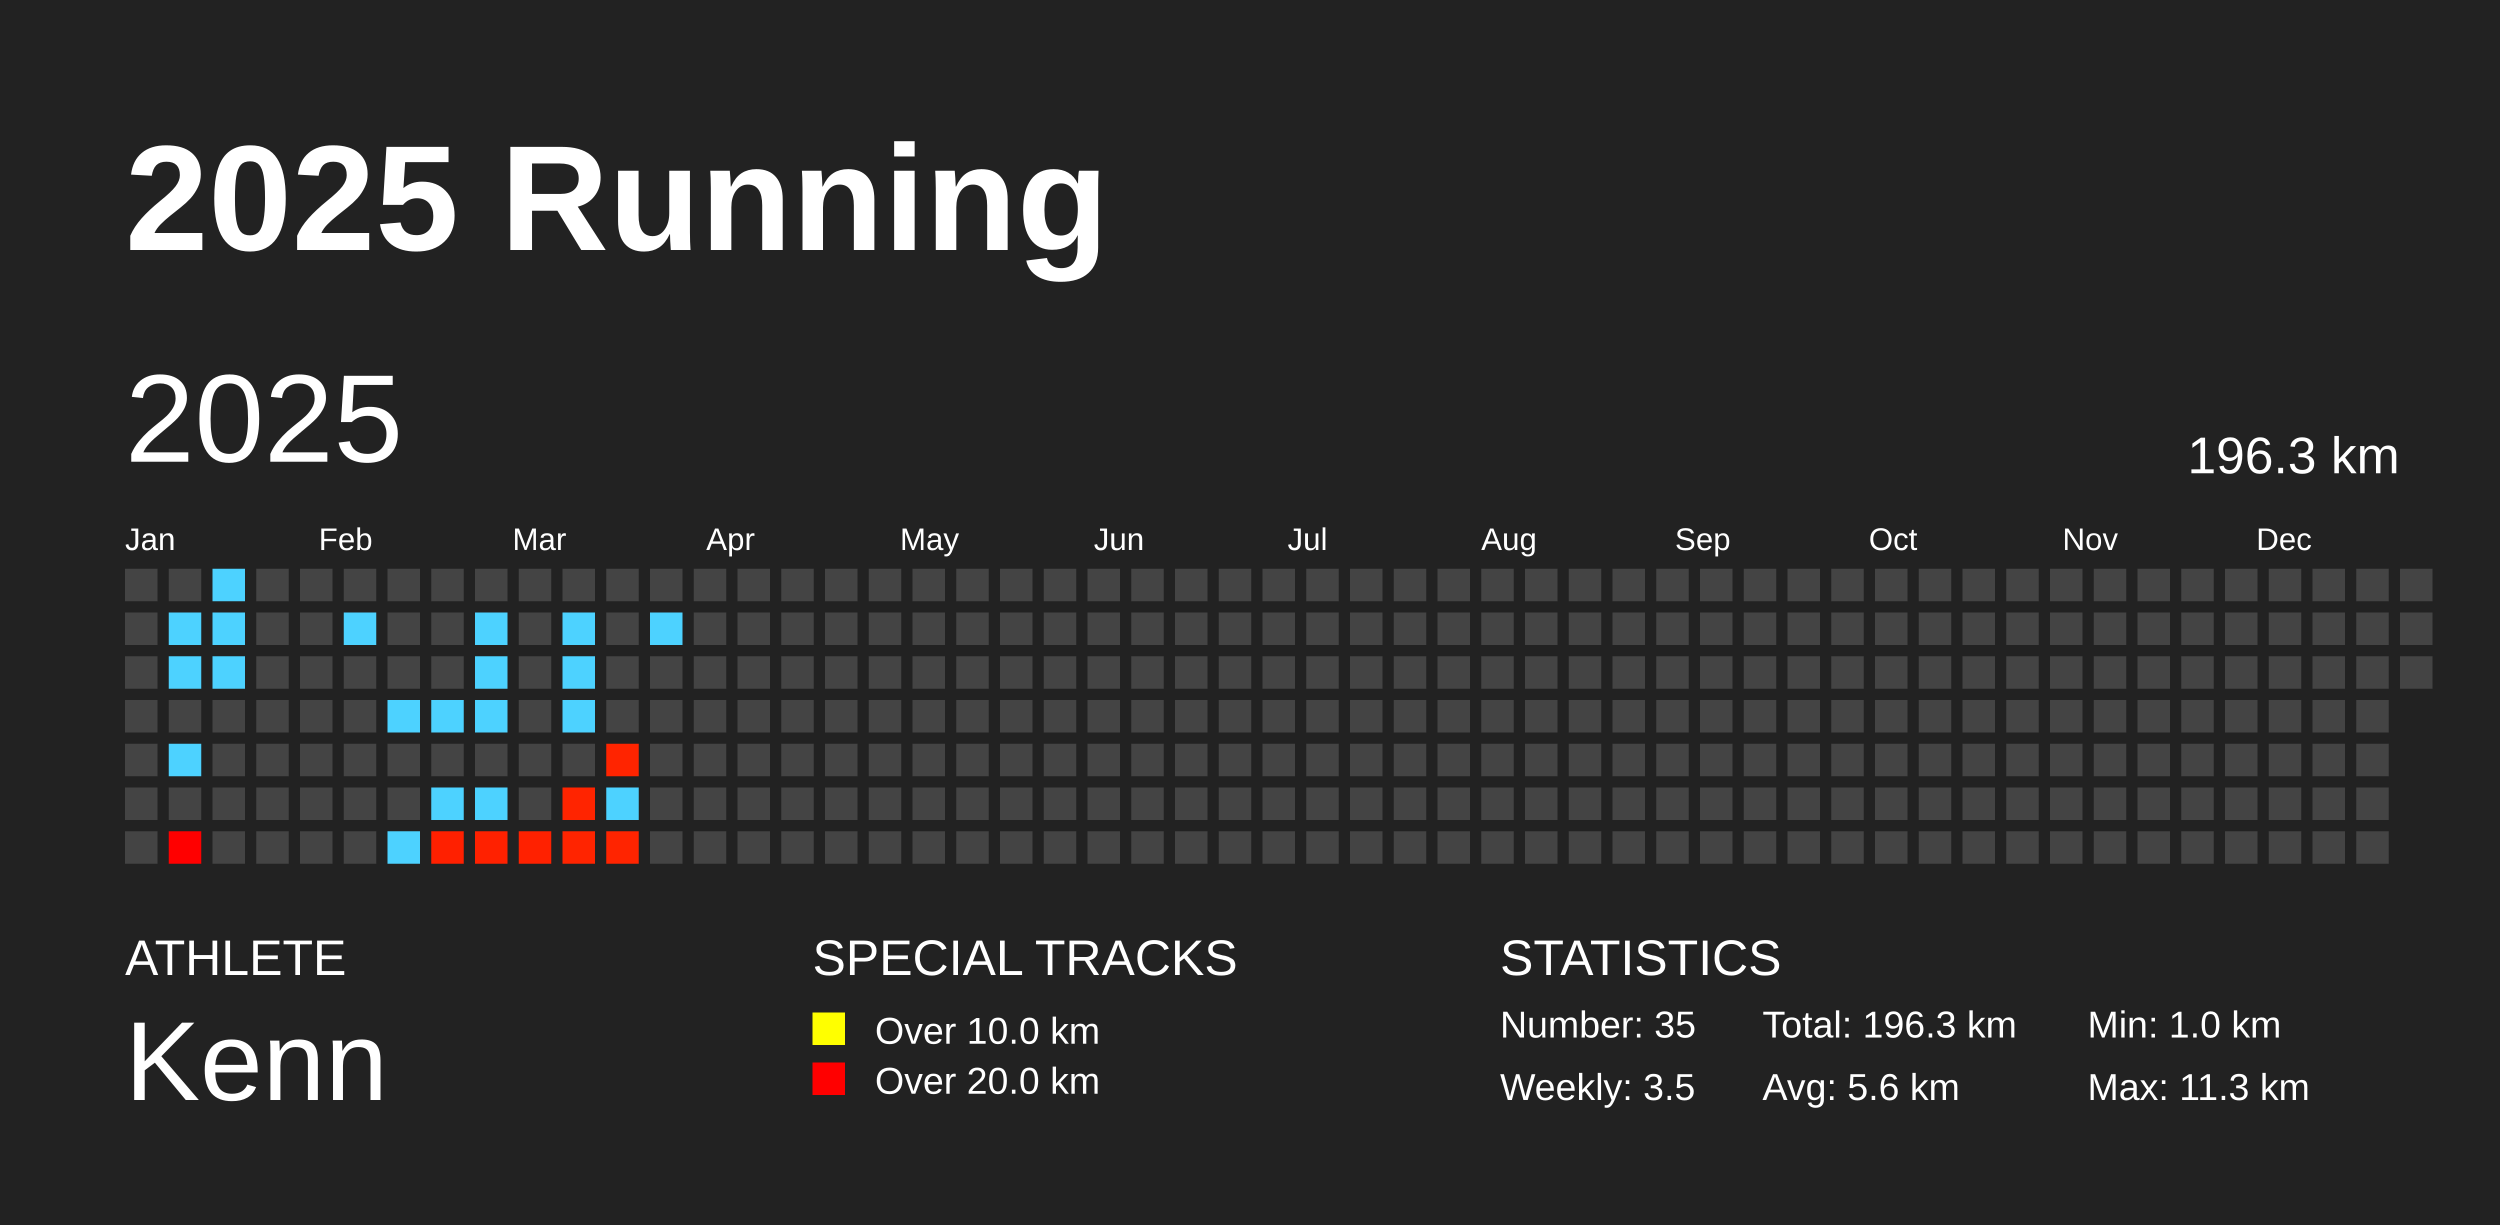
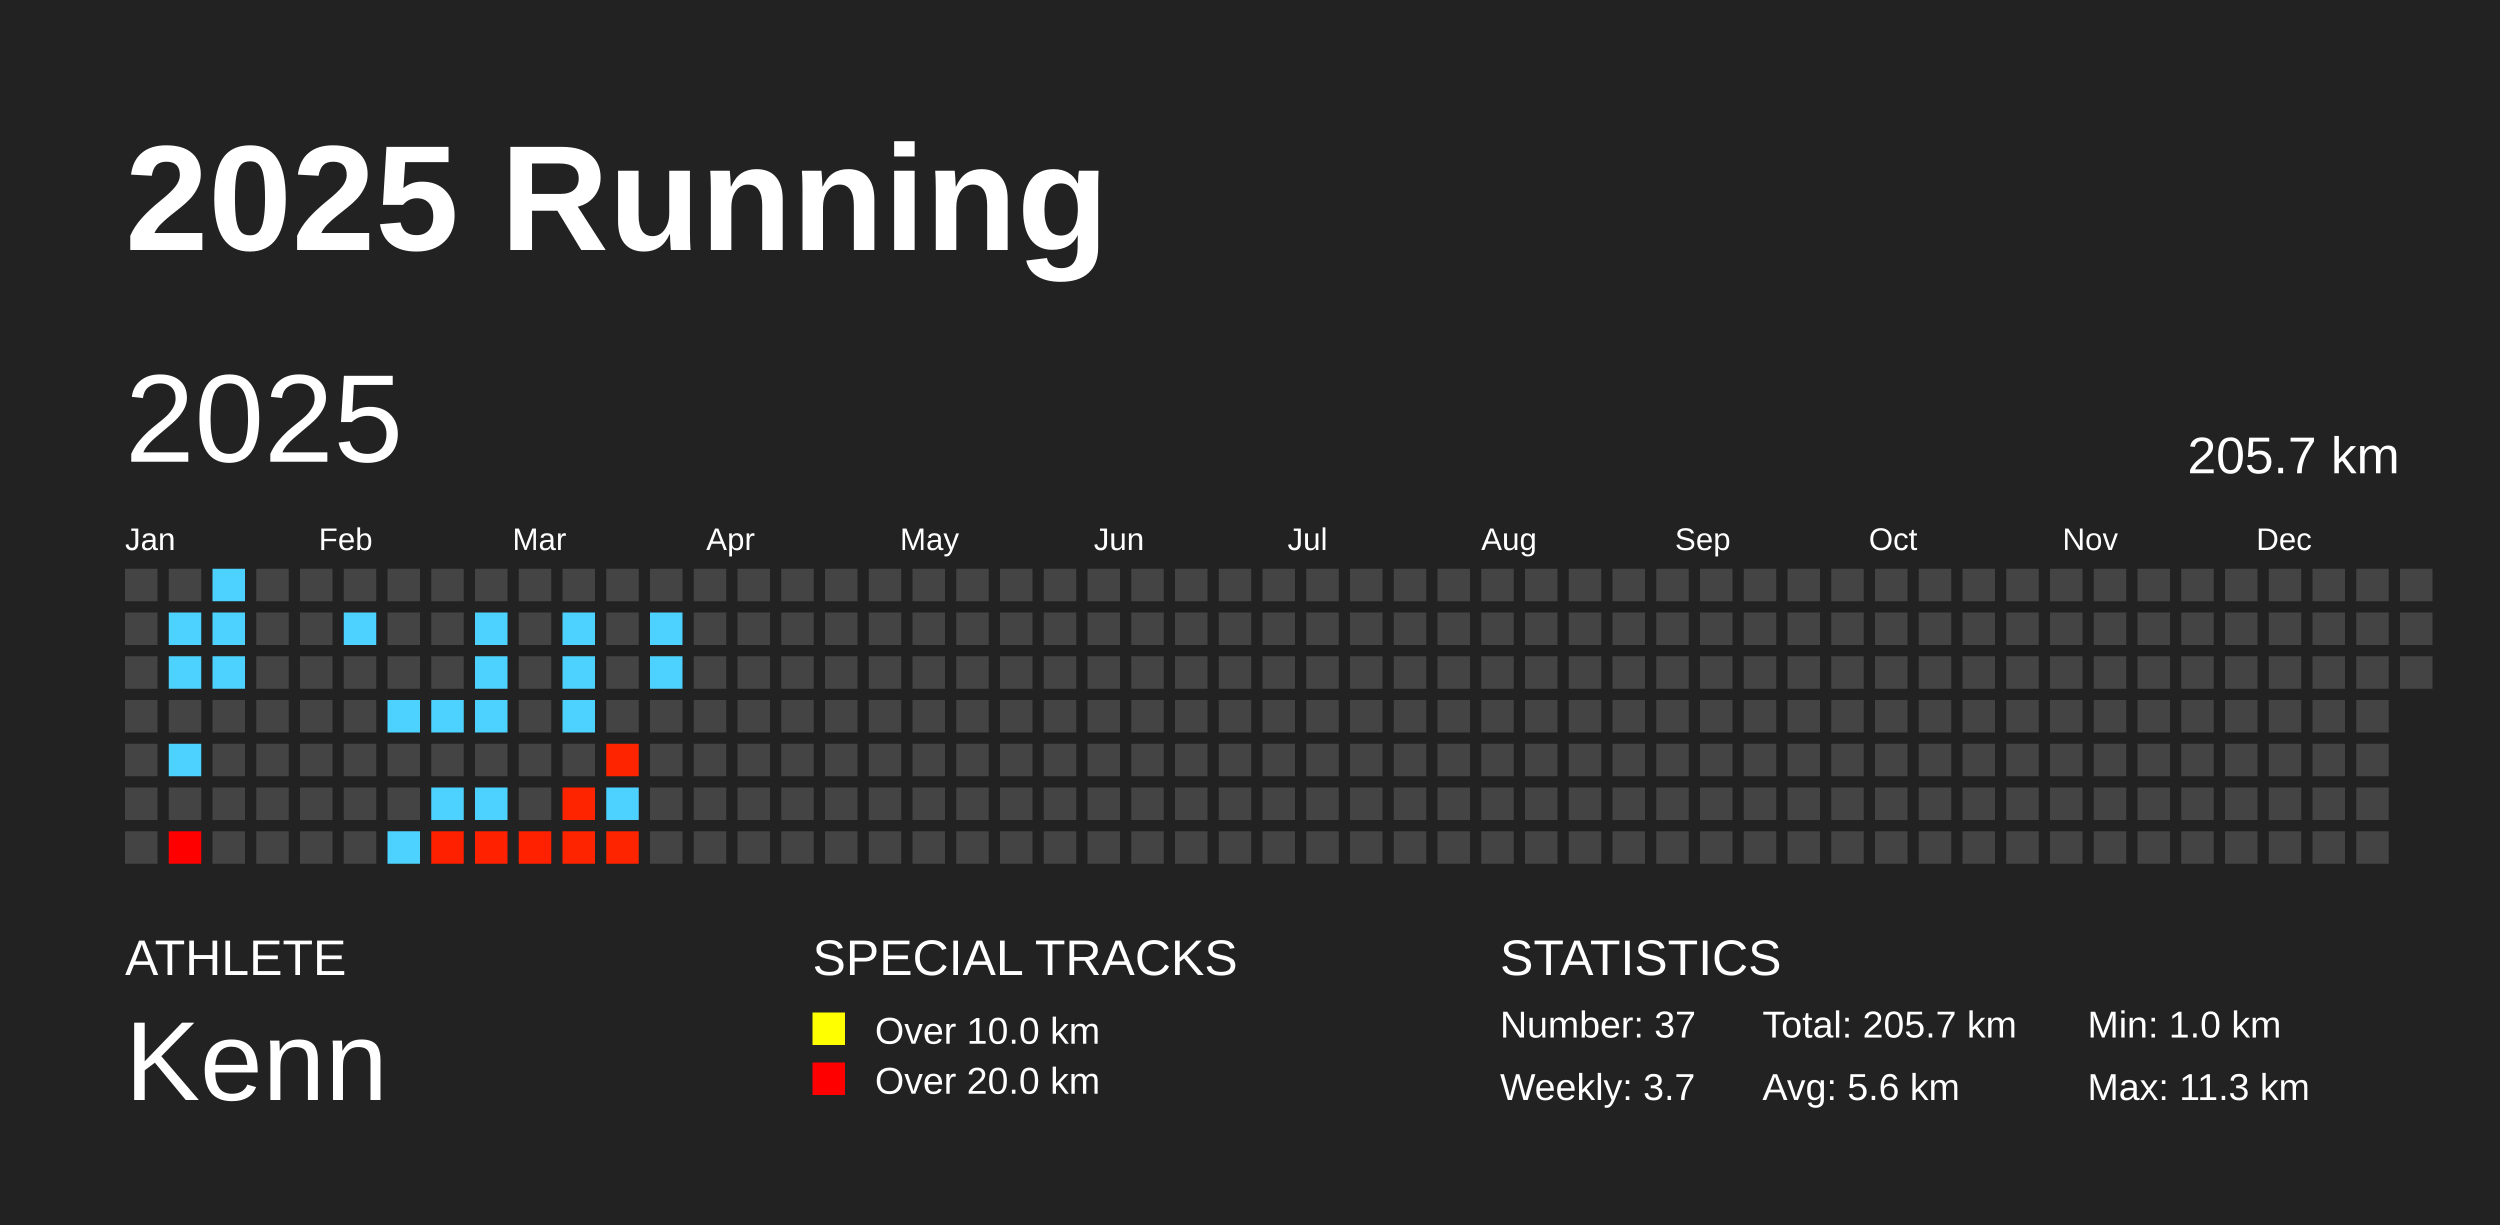
<svg xmlns="http://www.w3.org/2000/svg" baseProfile="full" height="98mm" version="1.1" viewBox="0,0,200,98" width="200mm">
  <defs />
  <rect fill="#222222" height="98" width="200" x="0" y="0" />
  <text fill="#FFFFFF" style="font-size:12px; font-family:Arial; font-weight:bold;" x="10" y="20">2025 Running</text>
  <text fill="#FFFFFF" style="font-size:4px; font-family:Arial" x="10" y="78">ATHLETE</text>
  <text fill="#FFFFFF" style="font-size:9px; font-family:Arial" x="10" y="88">Kenn</text>
  <text fill="#FFFFFF" style="font-size:4px; font-family:Arial" x="65" y="78">SPECIAL TRACKS</text>
  <rect fill="yellow" height="2.6" width="2.6" x="65" y="81" />
  <text fill="#FFFFFF" style="font-size:3px; font-family:Arial" x="70" y="83.5">Over 10.0 km</text>
  <rect fill="red" height="2.6" width="2.6" x="65" y="85" />
  <text fill="#FFFFFF" style="font-size:3px; font-family:Arial" x="70" y="87.5">Over 20.0 km</text>
  <text fill="#FFFFFF" style="font-size:4px; font-family:Arial" x="120" y="78">STATISTICS</text>
-   <text fill="#FFFFFF" style="font-size:3px; font-family:Arial" x="120" y="83">Number: 35</text>
-   <text fill="#FFFFFF" style="font-size:3px; font-family:Arial" x="120" y="88">Weekly: 3.5</text>
-   <text fill="#FFFFFF" style="font-size:3px; font-family:Arial" x="141" y="83">Total: 196.3 km</text>
+   <text fill="#FFFFFF" style="font-size:3px; font-family:Arial" x="120" y="83">Number: 37</text>
+   <text fill="#FFFFFF" style="font-size:3px; font-family:Arial" x="120" y="88">Weekly: 3.7</text>
+   <text fill="#FFFFFF" style="font-size:3px; font-family:Arial" x="141" y="83">Total: 205.7 km</text>
  <text fill="#FFFFFF" style="font-size:3px; font-family:Arial" x="141" y="88">Avg: 5.6 km</text>
  <text fill="#FFFFFF" style="font-size:3px; font-family:Arial" x="167" y="83">Min: 1.0 km</text>
  <text fill="#FFFFFF" style="font-size:3px; font-family:Arial" x="167" y="88">Max: 11.3 km</text>
  <text dominant-baseline="hanging" fill="#FFFFFF" style="font-size:10.0px; font-family:Arial;" x="10" y="30">2025</text>
-   <text dominant-baseline="hanging" fill="#FFFFFF" style="font-size:4.125px; font-family:Arial;" x="175" y="35">196.3 km</text>
+   <text dominant-baseline="hanging" fill="#FFFFFF" style="font-size:4.125px; font-family:Arial;" x="175" y="35">205.7 km</text>
  <text fill="#FFFFFF" style="font-size:2.5px; font-family:Arial" x="10.0" y="44">Jan</text>
  <text fill="#FFFFFF" style="font-size:2.5px; font-family:Arial" x="25.5" y="44">Feb</text>
  <text fill="#FFFFFF" style="font-size:2.5px; font-family:Arial" x="41.0" y="44">Mar</text>
  <text fill="#FFFFFF" style="font-size:2.5px; font-family:Arial" x="56.5" y="44">Apr</text>
  <text fill="#FFFFFF" style="font-size:2.5px; font-family:Arial" x="72.0" y="44">May</text>
  <text fill="#FFFFFF" style="font-size:2.5px; font-family:Arial" x="87.5" y="44">Jun</text>
  <text fill="#FFFFFF" style="font-size:2.5px; font-family:Arial" x="103.0" y="44">Jul</text>
  <text fill="#FFFFFF" style="font-size:2.5px; font-family:Arial" x="118.5" y="44">Aug</text>
  <text fill="#FFFFFF" style="font-size:2.5px; font-family:Arial" x="134.0" y="44">Sep</text>
  <text fill="#FFFFFF" style="font-size:2.5px; font-family:Arial" x="149.5" y="44">Oct</text>
  <text fill="#FFFFFF" style="font-size:2.5px; font-family:Arial" x="165.0" y="44">Nov</text>
  <text fill="#FFFFFF" style="font-size:2.5px; font-family:Arial" x="180.5" y="44">Dec</text>
  <rect fill="#444444" height="2.6" width="2.6" x="10.0" y="45.5" />
  <rect fill="#444444" height="2.6" width="2.6" x="10.0" y="49.0" />
  <rect fill="#444444" height="2.6" width="2.6" x="10.0" y="52.5" />
  <rect fill="#444444" height="2.6" width="2.6" x="10.0" y="56.0" />
  <rect fill="#444444" height="2.6" width="2.6" x="10.0" y="59.5" />
  <rect fill="#444444" height="2.6" width="2.6" x="10.0" y="63.0" />
  <rect fill="#444444" height="2.6" width="2.6" x="10.0" y="66.5" />
  <rect fill="#444444" height="2.6" width="2.6" x="13.5" y="45.5" />
  <rect fill="#4dd2ff" height="2.6" width="2.6" x="13.5" y="49.0" />
  <rect fill="#4dd2ff" height="2.6" width="2.6" x="13.5" y="52.5" />
  <rect fill="#444444" height="2.6" width="2.6" x="13.5" y="56.0" />
  <rect fill="#4dd2ff" height="2.6" width="2.6" x="13.5" y="59.5" />
  <rect fill="#444444" height="2.6" width="2.6" x="13.5" y="63.0" />
  <rect fill="#ff0000" height="2.6" width="2.6" x="13.5" y="66.5" />
  <rect fill="#4dd2ff" height="2.6" width="2.6" x="17.0" y="45.5" />
  <rect fill="#4dd2ff" height="2.6" width="2.6" x="17.0" y="49.0" />
  <rect fill="#4dd2ff" height="2.6" width="2.6" x="17.0" y="52.5" />
  <rect fill="#444444" height="2.6" width="2.6" x="17.0" y="56.0" />
  <rect fill="#444444" height="2.6" width="2.6" x="17.0" y="59.5" />
  <rect fill="#444444" height="2.6" width="2.6" x="17.0" y="63.0" />
  <rect fill="#444444" height="2.6" width="2.6" x="17.0" y="66.5" />
  <rect fill="#444444" height="2.6" width="2.6" x="20.5" y="45.5" />
  <rect fill="#444444" height="2.6" width="2.6" x="20.5" y="49.0" />
  <rect fill="#444444" height="2.6" width="2.6" x="20.5" y="52.5" />
  <rect fill="#444444" height="2.6" width="2.6" x="20.5" y="56.0" />
  <rect fill="#444444" height="2.6" width="2.6" x="20.5" y="59.5" />
  <rect fill="#444444" height="2.6" width="2.6" x="20.5" y="63.0" />
  <rect fill="#444444" height="2.6" width="2.6" x="20.5" y="66.5" />
  <rect fill="#444444" height="2.6" width="2.6" x="24.0" y="45.5" />
  <rect fill="#444444" height="2.6" width="2.6" x="24.0" y="49.0" />
  <rect fill="#444444" height="2.6" width="2.6" x="24.0" y="52.5" />
  <rect fill="#444444" height="2.6" width="2.6" x="24.0" y="56.0" />
  <rect fill="#444444" height="2.6" width="2.6" x="24.0" y="59.5" />
  <rect fill="#444444" height="2.6" width="2.6" x="24.0" y="63.0" />
  <rect fill="#444444" height="2.6" width="2.6" x="24.0" y="66.5" />
  <rect fill="#444444" height="2.6" width="2.6" x="27.5" y="45.5" />
  <rect fill="#4dd2ff" height="2.6" width="2.6" x="27.5" y="49.0" />
  <rect fill="#444444" height="2.6" width="2.6" x="27.5" y="52.5" />
  <rect fill="#444444" height="2.6" width="2.6" x="27.5" y="56.0" />
  <rect fill="#444444" height="2.6" width="2.6" x="27.5" y="59.5" />
  <rect fill="#444444" height="2.6" width="2.6" x="27.5" y="63.0" />
  <rect fill="#444444" height="2.6" width="2.6" x="27.5" y="66.5" />
  <rect fill="#444444" height="2.6" width="2.6" x="31.0" y="45.5" />
  <rect fill="#444444" height="2.6" width="2.6" x="31.0" y="49.0" />
  <rect fill="#444444" height="2.6" width="2.6" x="31.0" y="52.5" />
  <rect fill="#4dd2ff" height="2.6" width="2.6" x="31.0" y="56.0" />
  <rect fill="#444444" height="2.6" width="2.6" x="31.0" y="59.5" />
  <rect fill="#444444" height="2.6" width="2.6" x="31.0" y="63.0" />
  <rect fill="#4dd2ff" height="2.6" width="2.6" x="31.0" y="66.5" />
  <rect fill="#444444" height="2.6" width="2.6" x="34.5" y="45.5" />
  <rect fill="#444444" height="2.6" width="2.6" x="34.5" y="49.0" />
  <rect fill="#444444" height="2.6" width="2.6" x="34.5" y="52.5" />
  <rect fill="#4dd2ff" height="2.6" width="2.6" x="34.5" y="56.0" />
  <rect fill="#444444" height="2.6" width="2.6" x="34.5" y="59.5" />
  <rect fill="#4dd2ff" height="2.6" width="2.6" x="34.5" y="63.0" />
  <rect fill="#ff2000" height="2.6" width="2.6" x="34.5" y="66.5" />
  <rect fill="#444444" height="2.6" width="2.6" x="38.0" y="45.5" />
  <rect fill="#4dd2ff" height="2.6" width="2.6" x="38.0" y="49.0" />
  <rect fill="#4dd2ff" height="2.6" width="2.6" x="38.0" y="52.5" />
  <rect fill="#4dd2ff" height="2.6" width="2.6" x="38.0" y="56.0" />
  <rect fill="#444444" height="2.6" width="2.6" x="38.0" y="59.5" />
  <rect fill="#4dd2ff" height="2.6" width="2.6" x="38.0" y="63.0" />
  <rect fill="#ff2100" height="2.6" width="2.6" x="38.0" y="66.5" />
  <rect fill="#444444" height="2.6" width="2.6" x="41.5" y="45.5" />
  <rect fill="#444444" height="2.6" width="2.6" x="41.5" y="49.0" />
  <rect fill="#444444" height="2.6" width="2.6" x="41.5" y="52.5" />
  <rect fill="#444444" height="2.6" width="2.6" x="41.5" y="56.0" />
  <rect fill="#444444" height="2.6" width="2.6" x="41.5" y="59.5" />
  <rect fill="#444444" height="2.6" width="2.6" x="41.5" y="63.0" />
  <rect fill="#ff2100" height="2.6" width="2.6" x="41.5" y="66.5" />
  <rect fill="#444444" height="2.6" width="2.6" x="45.0" y="45.5" />
  <rect fill="#4dd2ff" height="2.6" width="2.6" x="45.0" y="49.0" />
  <rect fill="#4dd2ff" height="2.6" width="2.6" x="45.0" y="52.5" />
  <rect fill="#4dd2ff" height="2.6" width="2.6" x="45.0" y="56.0" />
  <rect fill="#444444" height="2.6" width="2.6" x="45.0" y="59.5" />
  <rect fill="#ff2400" height="2.6" width="2.6" x="45.0" y="63.0" />
  <rect fill="#ff2400" height="2.6" width="2.6" x="45.0" y="66.5" />
  <rect fill="#444444" height="2.6" width="2.6" x="48.5" y="45.5" />
  <rect fill="#444444" height="2.6" width="2.6" x="48.5" y="49.0" />
  <rect fill="#444444" height="2.6" width="2.6" x="48.5" y="52.5" />
  <rect fill="#444444" height="2.6" width="2.6" x="48.5" y="56.0" />
  <rect fill="#ff2400" height="2.6" width="2.6" x="48.5" y="59.5" />
  <rect fill="#4dd2ff" height="2.6" width="2.6" x="48.5" y="63.0" />
  <rect fill="#ff2400" height="2.6" width="2.6" x="48.5" y="66.5" />
  <rect fill="#444444" height="2.6" width="2.6" x="52.0" y="45.5" />
  <rect fill="#4dd2ff" height="2.6" width="2.6" x="52.0" y="49.0" />
-   <rect fill="#444444" height="2.6" width="2.6" x="52.0" y="52.5" />
+   <rect fill="#4dd2ff" height="2.6" width="2.6" x="52.0" y="52.5" />
  <rect fill="#444444" height="2.6" width="2.6" x="52.0" y="56.0" />
  <rect fill="#444444" height="2.6" width="2.6" x="52.0" y="59.5" />
  <rect fill="#444444" height="2.6" width="2.6" x="52.0" y="63.0" />
  <rect fill="#444444" height="2.6" width="2.6" x="52.0" y="66.5" />
  <rect fill="#444444" height="2.6" width="2.6" x="55.5" y="45.5" />
  <rect fill="#444444" height="2.6" width="2.6" x="55.5" y="49.0" />
  <rect fill="#444444" height="2.6" width="2.6" x="55.5" y="52.5" />
  <rect fill="#444444" height="2.6" width="2.6" x="55.5" y="56.0" />
  <rect fill="#444444" height="2.6" width="2.6" x="55.5" y="59.5" />
  <rect fill="#444444" height="2.6" width="2.6" x="55.5" y="63.0" />
  <rect fill="#444444" height="2.6" width="2.6" x="55.5" y="66.5" />
  <rect fill="#444444" height="2.6" width="2.6" x="59.0" y="45.5" />
  <rect fill="#444444" height="2.6" width="2.6" x="59.0" y="49.0" />
  <rect fill="#444444" height="2.6" width="2.6" x="59.0" y="52.5" />
  <rect fill="#444444" height="2.6" width="2.6" x="59.0" y="56.0" />
  <rect fill="#444444" height="2.6" width="2.6" x="59.0" y="59.5" />
  <rect fill="#444444" height="2.6" width="2.6" x="59.0" y="63.0" />
  <rect fill="#444444" height="2.6" width="2.6" x="59.0" y="66.5" />
  <rect fill="#444444" height="2.6" width="2.6" x="62.5" y="45.5" />
  <rect fill="#444444" height="2.6" width="2.6" x="62.5" y="49.0" />
  <rect fill="#444444" height="2.6" width="2.6" x="62.5" y="52.5" />
  <rect fill="#444444" height="2.6" width="2.6" x="62.5" y="56.0" />
  <rect fill="#444444" height="2.6" width="2.6" x="62.5" y="59.5" />
  <rect fill="#444444" height="2.6" width="2.6" x="62.5" y="63.0" />
  <rect fill="#444444" height="2.6" width="2.6" x="62.5" y="66.5" />
  <rect fill="#444444" height="2.6" width="2.6" x="66.0" y="45.5" />
  <rect fill="#444444" height="2.6" width="2.6" x="66.0" y="49.0" />
  <rect fill="#444444" height="2.6" width="2.6" x="66.0" y="52.5" />
  <rect fill="#444444" height="2.6" width="2.6" x="66.0" y="56.0" />
  <rect fill="#444444" height="2.6" width="2.6" x="66.0" y="59.5" />
  <rect fill="#444444" height="2.6" width="2.6" x="66.0" y="63.0" />
  <rect fill="#444444" height="2.6" width="2.6" x="66.0" y="66.5" />
  <rect fill="#444444" height="2.6" width="2.6" x="69.5" y="45.5" />
  <rect fill="#444444" height="2.6" width="2.6" x="69.5" y="49.0" />
  <rect fill="#444444" height="2.6" width="2.6" x="69.5" y="52.5" />
  <rect fill="#444444" height="2.6" width="2.6" x="69.5" y="56.0" />
  <rect fill="#444444" height="2.6" width="2.6" x="69.5" y="59.5" />
  <rect fill="#444444" height="2.6" width="2.6" x="69.5" y="63.0" />
  <rect fill="#444444" height="2.6" width="2.6" x="69.5" y="66.5" />
  <rect fill="#444444" height="2.6" width="2.6" x="73.0" y="45.5" />
  <rect fill="#444444" height="2.6" width="2.6" x="73.0" y="49.0" />
  <rect fill="#444444" height="2.6" width="2.6" x="73.0" y="52.5" />
  <rect fill="#444444" height="2.6" width="2.6" x="73.0" y="56.0" />
  <rect fill="#444444" height="2.6" width="2.6" x="73.0" y="59.5" />
  <rect fill="#444444" height="2.6" width="2.6" x="73.0" y="63.0" />
  <rect fill="#444444" height="2.6" width="2.6" x="73.0" y="66.5" />
  <rect fill="#444444" height="2.6" width="2.6" x="76.5" y="45.5" />
  <rect fill="#444444" height="2.6" width="2.6" x="76.5" y="49.0" />
  <rect fill="#444444" height="2.6" width="2.6" x="76.5" y="52.5" />
  <rect fill="#444444" height="2.6" width="2.6" x="76.5" y="56.0" />
  <rect fill="#444444" height="2.6" width="2.6" x="76.5" y="59.5" />
  <rect fill="#444444" height="2.6" width="2.6" x="76.5" y="63.0" />
  <rect fill="#444444" height="2.6" width="2.6" x="76.5" y="66.5" />
  <rect fill="#444444" height="2.6" width="2.6" x="80.0" y="45.5" />
  <rect fill="#444444" height="2.6" width="2.6" x="80.0" y="49.0" />
  <rect fill="#444444" height="2.6" width="2.6" x="80.0" y="52.5" />
  <rect fill="#444444" height="2.6" width="2.6" x="80.0" y="56.0" />
  <rect fill="#444444" height="2.6" width="2.6" x="80.0" y="59.5" />
  <rect fill="#444444" height="2.6" width="2.6" x="80.0" y="63.0" />
  <rect fill="#444444" height="2.6" width="2.6" x="80.0" y="66.5" />
  <rect fill="#444444" height="2.6" width="2.6" x="83.5" y="45.5" />
  <rect fill="#444444" height="2.6" width="2.6" x="83.5" y="49.0" />
  <rect fill="#444444" height="2.6" width="2.6" x="83.5" y="52.5" />
  <rect fill="#444444" height="2.6" width="2.6" x="83.5" y="56.0" />
  <rect fill="#444444" height="2.6" width="2.6" x="83.5" y="59.5" />
  <rect fill="#444444" height="2.6" width="2.6" x="83.5" y="63.0" />
  <rect fill="#444444" height="2.6" width="2.6" x="83.5" y="66.5" />
  <rect fill="#444444" height="2.6" width="2.6" x="87.0" y="45.5" />
  <rect fill="#444444" height="2.6" width="2.6" x="87.0" y="49.0" />
  <rect fill="#444444" height="2.6" width="2.6" x="87.0" y="52.5" />
  <rect fill="#444444" height="2.6" width="2.6" x="87.0" y="56.0" />
  <rect fill="#444444" height="2.6" width="2.6" x="87.0" y="59.5" />
  <rect fill="#444444" height="2.6" width="2.6" x="87.0" y="63.0" />
  <rect fill="#444444" height="2.6" width="2.6" x="87.0" y="66.5" />
  <rect fill="#444444" height="2.6" width="2.6" x="90.5" y="45.5" />
  <rect fill="#444444" height="2.6" width="2.6" x="90.5" y="49.0" />
  <rect fill="#444444" height="2.6" width="2.6" x="90.5" y="52.5" />
  <rect fill="#444444" height="2.6" width="2.6" x="90.5" y="56.0" />
  <rect fill="#444444" height="2.6" width="2.6" x="90.5" y="59.5" />
  <rect fill="#444444" height="2.6" width="2.6" x="90.5" y="63.0" />
  <rect fill="#444444" height="2.6" width="2.6" x="90.5" y="66.5" />
  <rect fill="#444444" height="2.6" width="2.6" x="94.0" y="45.5" />
  <rect fill="#444444" height="2.6" width="2.6" x="94.0" y="49.0" />
  <rect fill="#444444" height="2.6" width="2.6" x="94.0" y="52.5" />
  <rect fill="#444444" height="2.6" width="2.6" x="94.0" y="56.0" />
  <rect fill="#444444" height="2.6" width="2.6" x="94.0" y="59.5" />
  <rect fill="#444444" height="2.6" width="2.6" x="94.0" y="63.0" />
  <rect fill="#444444" height="2.6" width="2.6" x="94.0" y="66.5" />
  <rect fill="#444444" height="2.6" width="2.6" x="97.5" y="45.5" />
  <rect fill="#444444" height="2.6" width="2.6" x="97.5" y="49.0" />
  <rect fill="#444444" height="2.6" width="2.6" x="97.5" y="52.5" />
  <rect fill="#444444" height="2.6" width="2.6" x="97.5" y="56.0" />
  <rect fill="#444444" height="2.6" width="2.6" x="97.5" y="59.5" />
  <rect fill="#444444" height="2.6" width="2.6" x="97.5" y="63.0" />
  <rect fill="#444444" height="2.6" width="2.6" x="97.5" y="66.5" />
  <rect fill="#444444" height="2.6" width="2.6" x="101.0" y="45.5" />
  <rect fill="#444444" height="2.6" width="2.6" x="101.0" y="49.0" />
  <rect fill="#444444" height="2.6" width="2.6" x="101.0" y="52.5" />
  <rect fill="#444444" height="2.6" width="2.6" x="101.0" y="56.0" />
  <rect fill="#444444" height="2.6" width="2.6" x="101.0" y="59.5" />
  <rect fill="#444444" height="2.6" width="2.6" x="101.0" y="63.0" />
  <rect fill="#444444" height="2.6" width="2.6" x="101.0" y="66.5" />
  <rect fill="#444444" height="2.6" width="2.6" x="104.5" y="45.5" />
  <rect fill="#444444" height="2.6" width="2.6" x="104.5" y="49.0" />
  <rect fill="#444444" height="2.6" width="2.6" x="104.5" y="52.5" />
  <rect fill="#444444" height="2.6" width="2.6" x="104.5" y="56.0" />
  <rect fill="#444444" height="2.6" width="2.6" x="104.5" y="59.5" />
  <rect fill="#444444" height="2.6" width="2.6" x="104.5" y="63.0" />
  <rect fill="#444444" height="2.6" width="2.6" x="104.5" y="66.5" />
  <rect fill="#444444" height="2.6" width="2.6" x="108.0" y="45.5" />
  <rect fill="#444444" height="2.6" width="2.6" x="108.0" y="49.0" />
  <rect fill="#444444" height="2.6" width="2.6" x="108.0" y="52.5" />
  <rect fill="#444444" height="2.6" width="2.6" x="108.0" y="56.0" />
  <rect fill="#444444" height="2.6" width="2.6" x="108.0" y="59.5" />
  <rect fill="#444444" height="2.6" width="2.6" x="108.0" y="63.0" />
  <rect fill="#444444" height="2.6" width="2.6" x="108.0" y="66.5" />
  <rect fill="#444444" height="2.6" width="2.6" x="111.5" y="45.5" />
  <rect fill="#444444" height="2.6" width="2.6" x="111.5" y="49.0" />
  <rect fill="#444444" height="2.6" width="2.6" x="111.5" y="52.5" />
  <rect fill="#444444" height="2.6" width="2.6" x="111.5" y="56.0" />
  <rect fill="#444444" height="2.6" width="2.6" x="111.5" y="59.5" />
  <rect fill="#444444" height="2.6" width="2.6" x="111.5" y="63.0" />
  <rect fill="#444444" height="2.6" width="2.6" x="111.5" y="66.5" />
  <rect fill="#444444" height="2.6" width="2.6" x="115.0" y="45.5" />
  <rect fill="#444444" height="2.6" width="2.6" x="115.0" y="49.0" />
  <rect fill="#444444" height="2.6" width="2.6" x="115.0" y="52.5" />
  <rect fill="#444444" height="2.6" width="2.6" x="115.0" y="56.0" />
  <rect fill="#444444" height="2.6" width="2.6" x="115.0" y="59.5" />
  <rect fill="#444444" height="2.6" width="2.6" x="115.0" y="63.0" />
  <rect fill="#444444" height="2.6" width="2.6" x="115.0" y="66.5" />
  <rect fill="#444444" height="2.6" width="2.6" x="118.5" y="45.5" />
  <rect fill="#444444" height="2.6" width="2.6" x="118.5" y="49.0" />
  <rect fill="#444444" height="2.6" width="2.6" x="118.5" y="52.5" />
  <rect fill="#444444" height="2.6" width="2.6" x="118.5" y="56.0" />
  <rect fill="#444444" height="2.6" width="2.6" x="118.5" y="59.5" />
  <rect fill="#444444" height="2.6" width="2.6" x="118.5" y="63.0" />
  <rect fill="#444444" height="2.6" width="2.6" x="118.5" y="66.5" />
  <rect fill="#444444" height="2.6" width="2.6" x="122.0" y="45.5" />
  <rect fill="#444444" height="2.6" width="2.6" x="122.0" y="49.0" />
  <rect fill="#444444" height="2.6" width="2.6" x="122.0" y="52.5" />
  <rect fill="#444444" height="2.6" width="2.6" x="122.0" y="56.0" />
  <rect fill="#444444" height="2.6" width="2.6" x="122.0" y="59.5" />
  <rect fill="#444444" height="2.6" width="2.6" x="122.0" y="63.0" />
  <rect fill="#444444" height="2.6" width="2.6" x="122.0" y="66.5" />
  <rect fill="#444444" height="2.6" width="2.6" x="125.5" y="45.5" />
  <rect fill="#444444" height="2.6" width="2.6" x="125.5" y="49.0" />
  <rect fill="#444444" height="2.6" width="2.6" x="125.5" y="52.5" />
  <rect fill="#444444" height="2.6" width="2.6" x="125.5" y="56.0" />
  <rect fill="#444444" height="2.6" width="2.6" x="125.5" y="59.5" />
  <rect fill="#444444" height="2.6" width="2.6" x="125.5" y="63.0" />
  <rect fill="#444444" height="2.6" width="2.6" x="125.5" y="66.5" />
  <rect fill="#444444" height="2.6" width="2.6" x="129.0" y="45.5" />
  <rect fill="#444444" height="2.6" width="2.6" x="129.0" y="49.0" />
  <rect fill="#444444" height="2.6" width="2.6" x="129.0" y="52.5" />
  <rect fill="#444444" height="2.6" width="2.6" x="129.0" y="56.0" />
  <rect fill="#444444" height="2.6" width="2.6" x="129.0" y="59.5" />
  <rect fill="#444444" height="2.6" width="2.6" x="129.0" y="63.0" />
  <rect fill="#444444" height="2.6" width="2.6" x="129.0" y="66.5" />
  <rect fill="#444444" height="2.6" width="2.6" x="132.5" y="45.5" />
  <rect fill="#444444" height="2.6" width="2.6" x="132.5" y="49.0" />
  <rect fill="#444444" height="2.6" width="2.6" x="132.5" y="52.5" />
  <rect fill="#444444" height="2.6" width="2.6" x="132.5" y="56.0" />
  <rect fill="#444444" height="2.6" width="2.6" x="132.5" y="59.5" />
  <rect fill="#444444" height="2.6" width="2.6" x="132.5" y="63.0" />
  <rect fill="#444444" height="2.6" width="2.6" x="132.5" y="66.5" />
  <rect fill="#444444" height="2.6" width="2.6" x="136.0" y="45.5" />
  <rect fill="#444444" height="2.6" width="2.6" x="136.0" y="49.0" />
  <rect fill="#444444" height="2.6" width="2.6" x="136.0" y="52.5" />
  <rect fill="#444444" height="2.6" width="2.6" x="136.0" y="56.0" />
  <rect fill="#444444" height="2.6" width="2.6" x="136.0" y="59.5" />
  <rect fill="#444444" height="2.6" width="2.6" x="136.0" y="63.0" />
  <rect fill="#444444" height="2.6" width="2.6" x="136.0" y="66.5" />
  <rect fill="#444444" height="2.6" width="2.6" x="139.5" y="45.5" />
  <rect fill="#444444" height="2.6" width="2.6" x="139.5" y="49.0" />
  <rect fill="#444444" height="2.6" width="2.6" x="139.5" y="52.5" />
  <rect fill="#444444" height="2.6" width="2.6" x="139.5" y="56.0" />
  <rect fill="#444444" height="2.6" width="2.6" x="139.5" y="59.5" />
  <rect fill="#444444" height="2.6" width="2.6" x="139.5" y="63.0" />
  <rect fill="#444444" height="2.6" width="2.6" x="139.5" y="66.5" />
  <rect fill="#444444" height="2.6" width="2.6" x="143.0" y="45.5" />
  <rect fill="#444444" height="2.6" width="2.6" x="143.0" y="49.0" />
  <rect fill="#444444" height="2.6" width="2.6" x="143.0" y="52.5" />
  <rect fill="#444444" height="2.6" width="2.6" x="143.0" y="56.0" />
  <rect fill="#444444" height="2.6" width="2.6" x="143.0" y="59.5" />
  <rect fill="#444444" height="2.6" width="2.6" x="143.0" y="63.0" />
  <rect fill="#444444" height="2.6" width="2.6" x="143.0" y="66.5" />
  <rect fill="#444444" height="2.6" width="2.6" x="146.5" y="45.5" />
  <rect fill="#444444" height="2.6" width="2.6" x="146.5" y="49.0" />
  <rect fill="#444444" height="2.6" width="2.6" x="146.5" y="52.5" />
  <rect fill="#444444" height="2.6" width="2.6" x="146.5" y="56.0" />
  <rect fill="#444444" height="2.6" width="2.6" x="146.5" y="59.5" />
  <rect fill="#444444" height="2.6" width="2.6" x="146.5" y="63.0" />
  <rect fill="#444444" height="2.6" width="2.6" x="146.5" y="66.5" />
  <rect fill="#444444" height="2.6" width="2.6" x="150.0" y="45.5" />
  <rect fill="#444444" height="2.6" width="2.6" x="150.0" y="49.0" />
  <rect fill="#444444" height="2.6" width="2.6" x="150.0" y="52.5" />
  <rect fill="#444444" height="2.6" width="2.6" x="150.0" y="56.0" />
  <rect fill="#444444" height="2.6" width="2.6" x="150.0" y="59.5" />
  <rect fill="#444444" height="2.6" width="2.6" x="150.0" y="63.0" />
  <rect fill="#444444" height="2.6" width="2.6" x="150.0" y="66.5" />
  <rect fill="#444444" height="2.6" width="2.6" x="153.5" y="45.5" />
  <rect fill="#444444" height="2.6" width="2.6" x="153.5" y="49.0" />
  <rect fill="#444444" height="2.6" width="2.6" x="153.5" y="52.5" />
  <rect fill="#444444" height="2.6" width="2.6" x="153.5" y="56.0" />
  <rect fill="#444444" height="2.6" width="2.6" x="153.5" y="59.5" />
  <rect fill="#444444" height="2.6" width="2.6" x="153.5" y="63.0" />
  <rect fill="#444444" height="2.6" width="2.6" x="153.5" y="66.5" />
  <rect fill="#444444" height="2.6" width="2.6" x="157.0" y="45.5" />
  <rect fill="#444444" height="2.6" width="2.6" x="157.0" y="49.0" />
  <rect fill="#444444" height="2.6" width="2.6" x="157.0" y="52.5" />
  <rect fill="#444444" height="2.6" width="2.6" x="157.0" y="56.0" />
  <rect fill="#444444" height="2.6" width="2.6" x="157.0" y="59.5" />
  <rect fill="#444444" height="2.6" width="2.6" x="157.0" y="63.0" />
  <rect fill="#444444" height="2.6" width="2.6" x="157.0" y="66.5" />
  <rect fill="#444444" height="2.6" width="2.6" x="160.5" y="45.5" />
  <rect fill="#444444" height="2.6" width="2.6" x="160.5" y="49.0" />
  <rect fill="#444444" height="2.6" width="2.6" x="160.5" y="52.5" />
  <rect fill="#444444" height="2.6" width="2.6" x="160.5" y="56.0" />
  <rect fill="#444444" height="2.6" width="2.6" x="160.5" y="59.5" />
  <rect fill="#444444" height="2.6" width="2.6" x="160.5" y="63.0" />
  <rect fill="#444444" height="2.6" width="2.6" x="160.5" y="66.5" />
  <rect fill="#444444" height="2.6" width="2.6" x="164.0" y="45.5" />
  <rect fill="#444444" height="2.6" width="2.6" x="164.0" y="49.0" />
  <rect fill="#444444" height="2.6" width="2.6" x="164.0" y="52.5" />
  <rect fill="#444444" height="2.6" width="2.6" x="164.0" y="56.0" />
  <rect fill="#444444" height="2.6" width="2.6" x="164.0" y="59.5" />
  <rect fill="#444444" height="2.6" width="2.6" x="164.0" y="63.0" />
  <rect fill="#444444" height="2.6" width="2.6" x="164.0" y="66.5" />
  <rect fill="#444444" height="2.6" width="2.6" x="167.5" y="45.5" />
  <rect fill="#444444" height="2.6" width="2.6" x="167.5" y="49.0" />
  <rect fill="#444444" height="2.6" width="2.6" x="167.5" y="52.5" />
  <rect fill="#444444" height="2.6" width="2.6" x="167.5" y="56.0" />
  <rect fill="#444444" height="2.6" width="2.6" x="167.5" y="59.5" />
  <rect fill="#444444" height="2.6" width="2.6" x="167.5" y="63.0" />
  <rect fill="#444444" height="2.6" width="2.6" x="167.5" y="66.5" />
  <rect fill="#444444" height="2.6" width="2.6" x="171.0" y="45.5" />
  <rect fill="#444444" height="2.6" width="2.6" x="171.0" y="49.0" />
  <rect fill="#444444" height="2.6" width="2.6" x="171.0" y="52.5" />
  <rect fill="#444444" height="2.6" width="2.6" x="171.0" y="56.0" />
  <rect fill="#444444" height="2.6" width="2.6" x="171.0" y="59.5" />
  <rect fill="#444444" height="2.6" width="2.6" x="171.0" y="63.0" />
  <rect fill="#444444" height="2.6" width="2.6" x="171.0" y="66.5" />
  <rect fill="#444444" height="2.6" width="2.6" x="174.5" y="45.5" />
  <rect fill="#444444" height="2.6" width="2.6" x="174.5" y="49.0" />
  <rect fill="#444444" height="2.6" width="2.6" x="174.5" y="52.5" />
  <rect fill="#444444" height="2.6" width="2.6" x="174.5" y="56.0" />
  <rect fill="#444444" height="2.6" width="2.6" x="174.5" y="59.5" />
  <rect fill="#444444" height="2.6" width="2.6" x="174.5" y="63.0" />
  <rect fill="#444444" height="2.6" width="2.6" x="174.5" y="66.5" />
  <rect fill="#444444" height="2.6" width="2.6" x="178.0" y="45.5" />
  <rect fill="#444444" height="2.6" width="2.6" x="178.0" y="49.0" />
  <rect fill="#444444" height="2.6" width="2.6" x="178.0" y="52.5" />
  <rect fill="#444444" height="2.6" width="2.6" x="178.0" y="56.0" />
  <rect fill="#444444" height="2.6" width="2.6" x="178.0" y="59.5" />
  <rect fill="#444444" height="2.6" width="2.6" x="178.0" y="63.0" />
  <rect fill="#444444" height="2.6" width="2.6" x="178.0" y="66.5" />
  <rect fill="#444444" height="2.6" width="2.6" x="181.5" y="45.5" />
  <rect fill="#444444" height="2.6" width="2.6" x="181.5" y="49.0" />
  <rect fill="#444444" height="2.6" width="2.6" x="181.5" y="52.5" />
  <rect fill="#444444" height="2.6" width="2.6" x="181.5" y="56.0" />
  <rect fill="#444444" height="2.6" width="2.6" x="181.5" y="59.5" />
  <rect fill="#444444" height="2.6" width="2.6" x="181.5" y="63.0" />
  <rect fill="#444444" height="2.6" width="2.6" x="181.5" y="66.5" />
  <rect fill="#444444" height="2.6" width="2.6" x="185.0" y="45.5" />
  <rect fill="#444444" height="2.6" width="2.6" x="185.0" y="49.0" />
  <rect fill="#444444" height="2.6" width="2.6" x="185.0" y="52.5" />
  <rect fill="#444444" height="2.6" width="2.6" x="185.0" y="56.0" />
  <rect fill="#444444" height="2.6" width="2.6" x="185.0" y="59.5" />
  <rect fill="#444444" height="2.6" width="2.6" x="185.0" y="63.0" />
  <rect fill="#444444" height="2.6" width="2.6" x="185.0" y="66.5" />
  <rect fill="#444444" height="2.6" width="2.6" x="188.5" y="45.5" />
  <rect fill="#444444" height="2.6" width="2.6" x="188.5" y="49.0" />
  <rect fill="#444444" height="2.6" width="2.6" x="188.5" y="52.5" />
  <rect fill="#444444" height="2.6" width="2.6" x="188.5" y="56.0" />
  <rect fill="#444444" height="2.6" width="2.6" x="188.5" y="59.5" />
  <rect fill="#444444" height="2.6" width="2.6" x="188.5" y="63.0" />
  <rect fill="#444444" height="2.6" width="2.6" x="188.5" y="66.5" />
  <rect fill="#444444" height="2.6" width="2.6" x="192.0" y="45.5" />
  <rect fill="#444444" height="2.6" width="2.6" x="192.0" y="49.0" />
  <rect fill="#444444" height="2.6" width="2.6" x="192.0" y="52.5" />
</svg>
